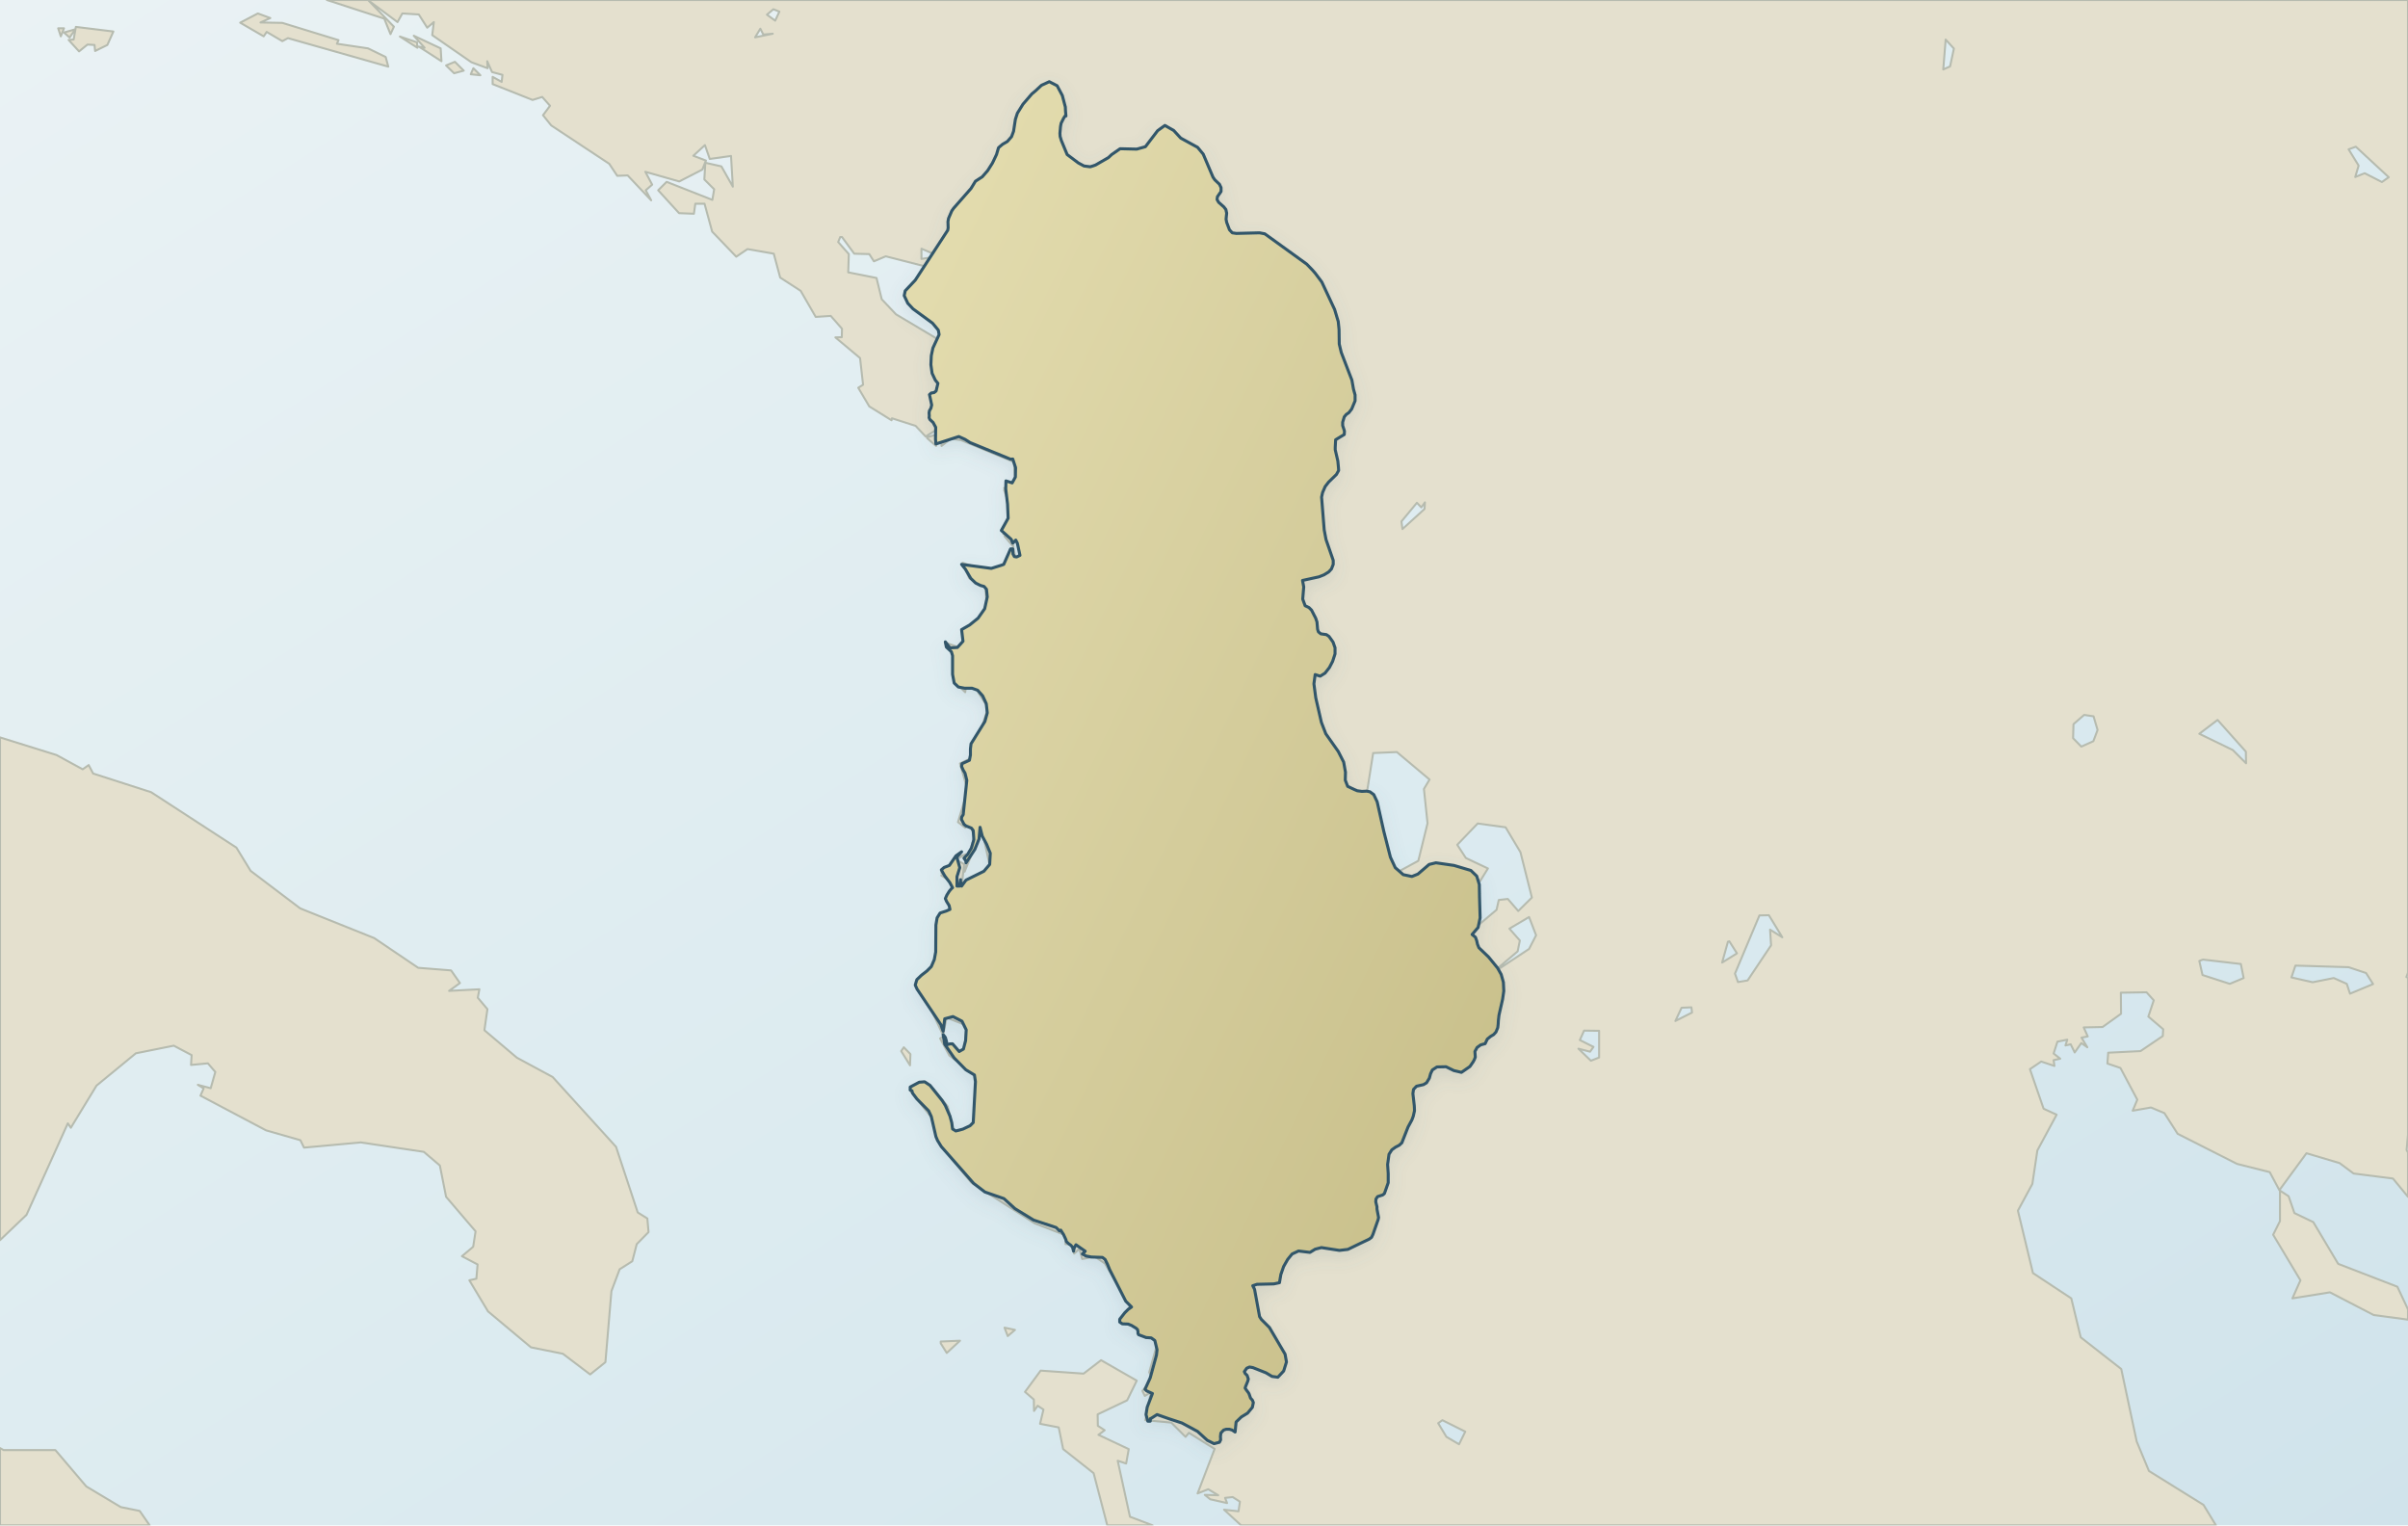
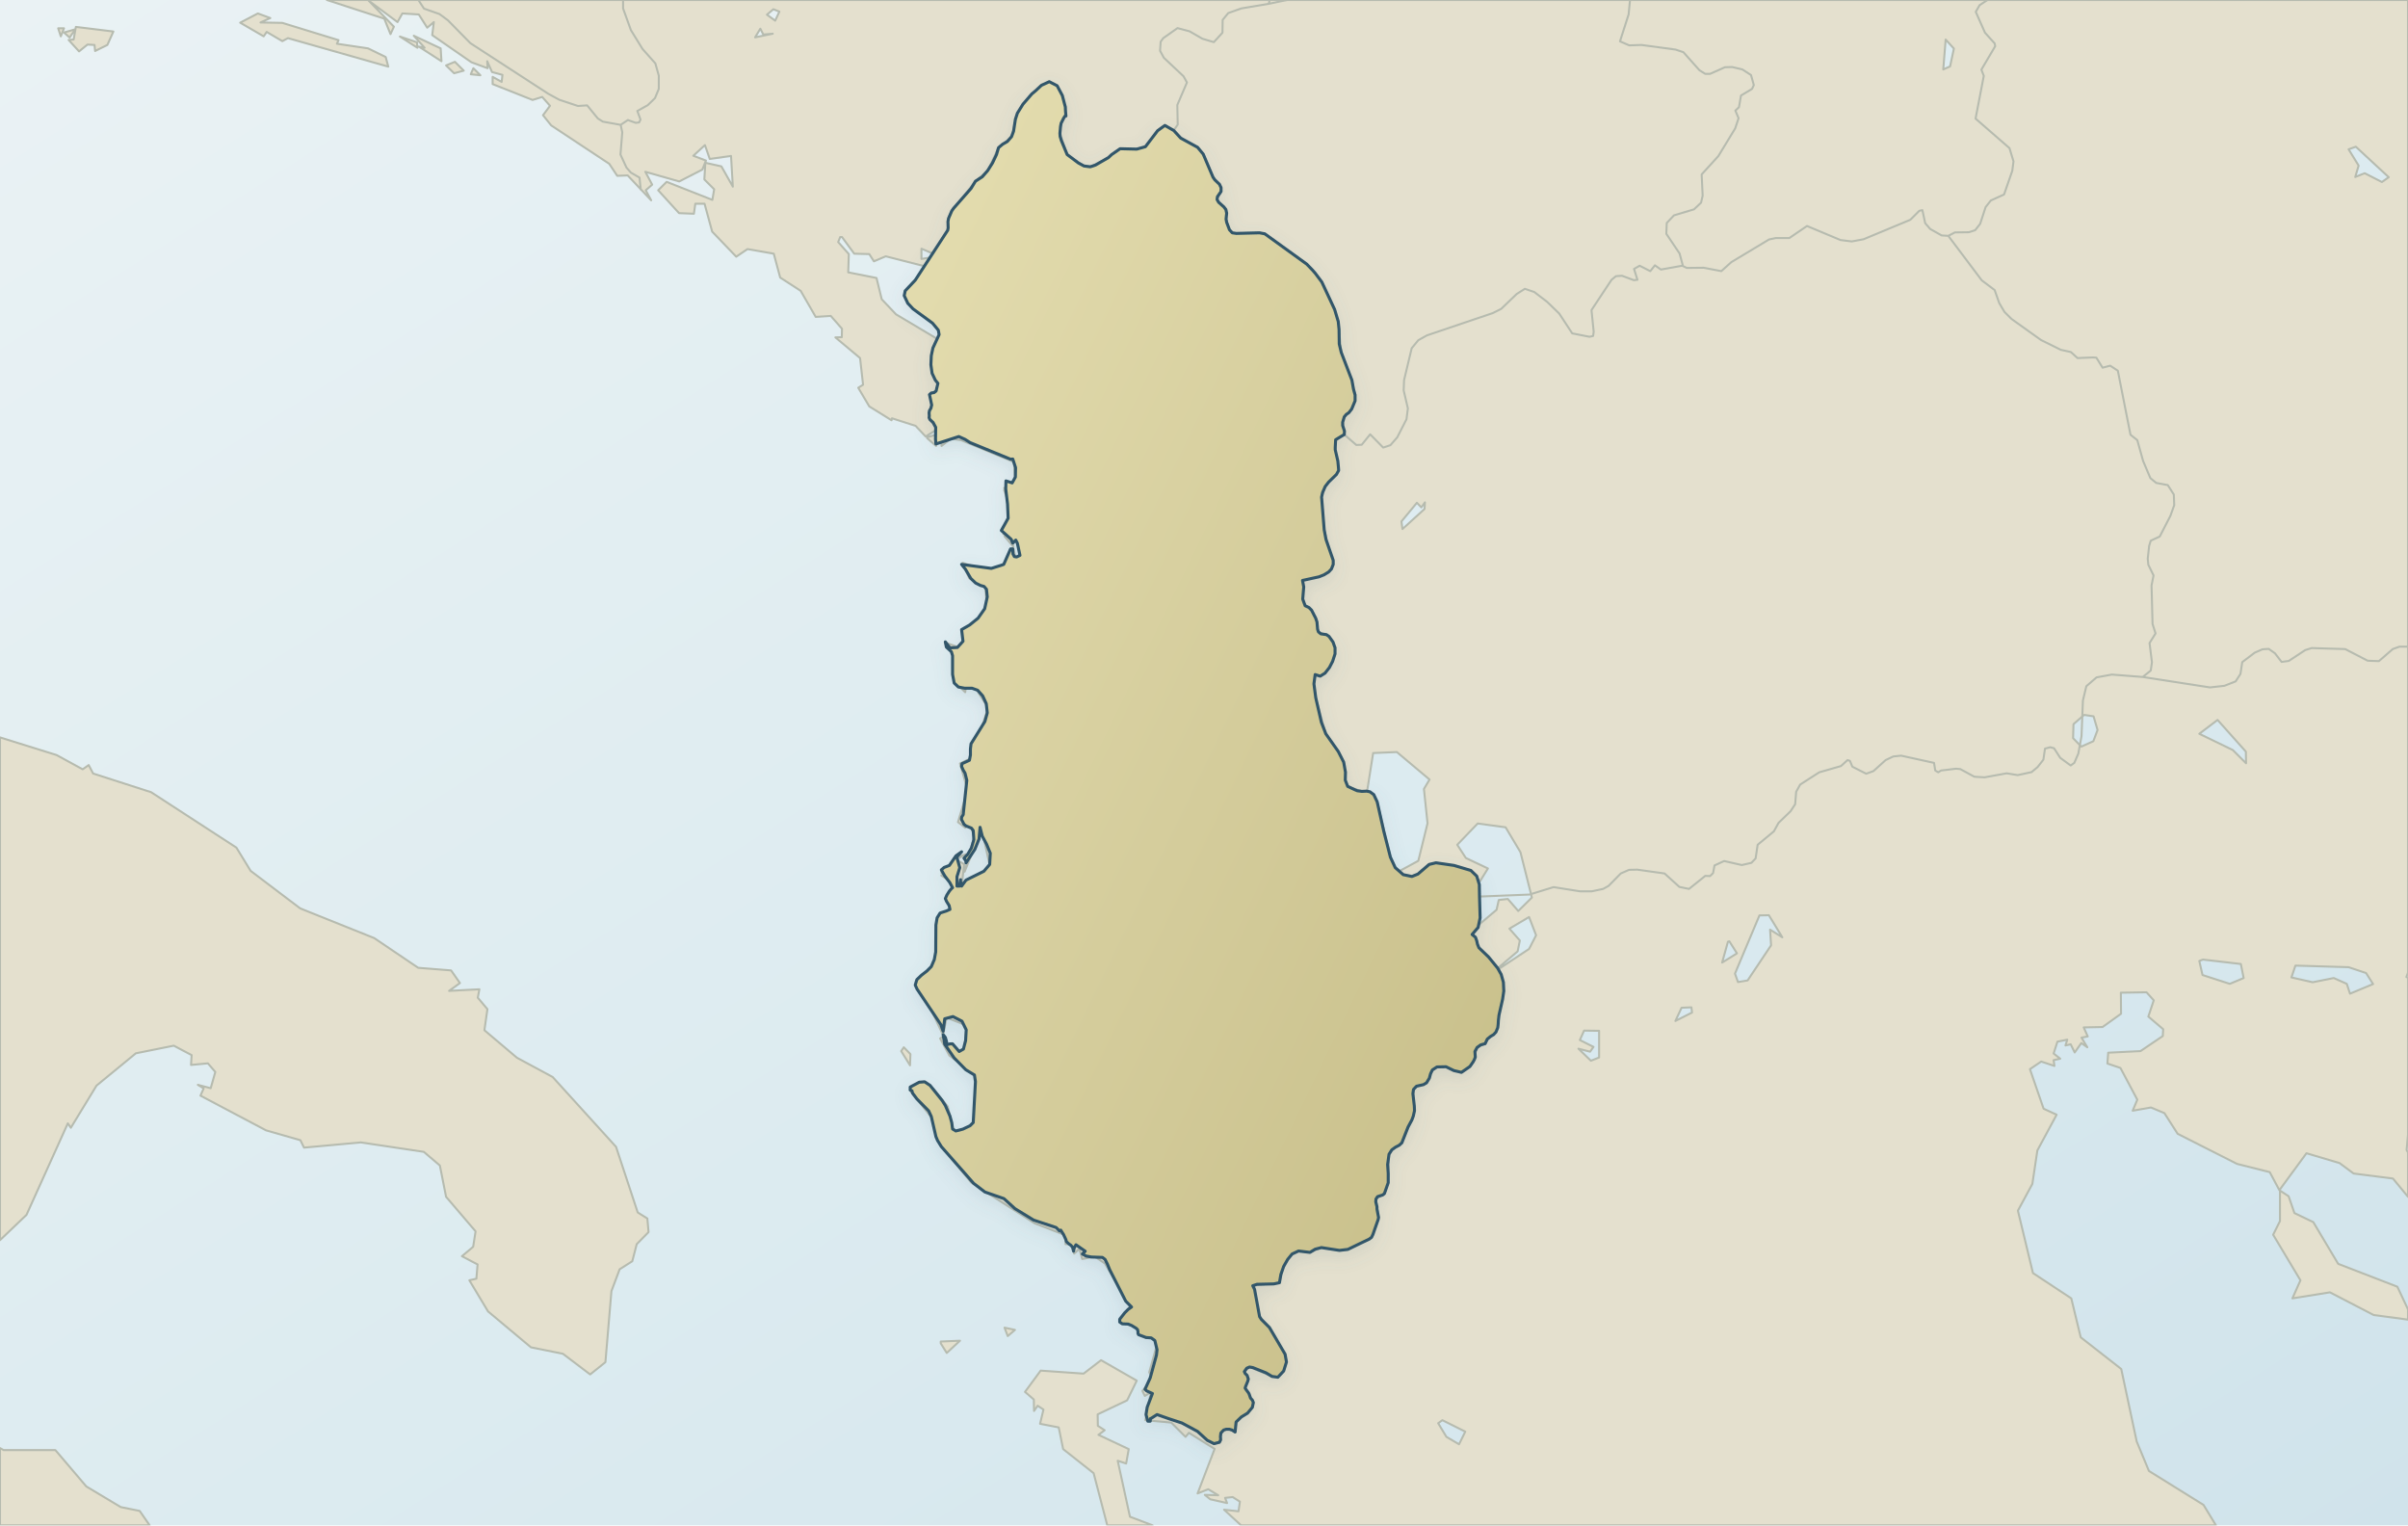
<svg xmlns="http://www.w3.org/2000/svg" viewBox="0 0 1200 760" role="img" aria-label="Map of Albania" data-map-style="journey-atlas-map-v3-clean-background" data-map-projection="local-equirectangular-fit-v1">
  <defs>
    <linearGradient id="sea" x1="0" y1="0" x2="1" y2="1">
      <stop offset="0" stop-color="#eaf2f4" />
      <stop offset=".55" stop-color="#dcebf0" />
      <stop offset="1" stop-color="#d0e3eb" />
    </linearGradient>
    <linearGradient id="land" x1=".12" y1=".08" x2=".88" y2=".92">
      <stop offset="0" stop-color="#e2dbad" />
      <stop offset=".52" stop-color="#d4cc9b" />
      <stop offset="1" stop-color="#c8bf8a" />
    </linearGradient>
    <filter id="shadow" x="-10%" y="-10%" width="120%" height="120%">
      <feGaussianBlur in="SourceAlpha" stdDeviation="4" result="b" />
      <feOffset in="b" dy="3" result="o" />
      <feColorMatrix in="o" type="matrix" values="0 0 0 0 .12 0 0 0 0 .22 0 0 0 0 .28 0 0 0 .14 0" />
      <feBlend in="SourceGraphic" mode="normal" />
    </filter>
    <clipPath id="map-context-target-negative" clipPathUnits="userSpaceOnUse">
      <path d="M 0,0 L 1200,0 L 1200,760 L 0,760 Z M 669.9,216.5 L 665.6,219.1 L 665.4,222.8 L 665.4,224.1 L 666.7,229.7 L 667,232.9 L 667.1,234.4 L 666,236.4 L 662.1,240.2 L 660.4,242.4 L 659.1,245.4 L 658.6,247.7 L 659.9,264 L 660.8,268.8 L 664.4,279.2 L 664.4,280.7 L 664.4,281.2 L 663.5,283.5 L 662.1,285 L 659.8,286.4 L 657.3,287.4 L 649.1,289.2 L 649.7,292.4 L 649.2,298.5 L 650.4,301.8 L 652.3,302.7 L 653.6,304 L 655.4,307.5 L 655.7,308.1 L 656.3,309.9 L 656.6,313.5 L 657,314.8 L 658.2,315.8 L 661,316.2 L 662.3,317.1 L 664.3,319.9 L 665.1,322.2 L 665.3,322.7 L 665.3,325.8 L 664.1,329.5 L 662.5,332.6 L 660.3,335.4 L 657.9,336.9 L 655.4,336.1 L 654.8,340.5 L 654.8,340.9 L 655.7,347.7 L 658.5,359.9 L 660.7,365.6 L 666.9,374.4 L 669.6,379.7 L 670.5,384.7 L 670.4,388.7 L 671.6,391.8 L 675,393.4 L 676.4,394 L 678.7,394.3 L 680.8,394.2 L 681.2,394.2 L 682.7,394.5 L 684.6,395.9 L 686.3,399.5 L 689.6,414.2 L 692.9,427.1 L 695.3,432.3 L 697.6,434.3 L 699.3,435.8 L 703.6,436.7 L 706.6,435.5 L 712.2,430.7 L 715.5,429.9 L 715.7,429.9 L 724.6,431.2 L 733,433.7 L 735.9,436.5 L 737.2,440.7 L 737.3,446.7 L 737.6,457.3 L 736.6,462.1 L 733.6,465.6 L 735.3,467 L 735.9,468.7 L 736.3,470.5 L 737,472.2 L 741.8,476.8 L 746.3,482.3 L 748.1,485.5 L 749.2,489.4 L 749.4,493.8 L 748.8,497.9 L 747,505.8 L 746.7,508.4 L 746.6,510.2 L 746.4,512 L 745.5,514.2 L 744.3,515.5 L 742.8,516.4 L 741.2,517.7 L 740.1,520 L 737.9,520.6 L 736.1,521.9 L 735,523.9 L 735.2,526.7 L 734.7,528 L 734.1,529.1 L 732.5,531.4 L 728.3,534.3 L 724.5,533.4 L 720.6,531.5 L 716.1,531.6 L 713.8,533.1 L 712.9,535 L 712.3,537.2 L 710.9,539.5 L 709.4,540.4 L 705.9,541.2 L 704.4,542.8 L 704.1,544.9 L 704.8,551 L 704.9,553.4 L 704.3,556.1 L 703.6,558 L 701.7,561.5 L 699.1,568.1 L 698.6,569.4 L 697.3,570.6 L 695.4,571.6 L 693.6,572.9 L 692.2,575.1 L 691.5,580.2 L 691.8,584.7 L 691.8,589.3 L 689.9,594.7 L 689,595.4 L 686.5,596.2 L 685.7,597.4 L 685.6,598.8 L 686.2,601.3 L 686.2,602.4 L 687,606.6 L 686.8,607.6 L 684.2,615 L 683.5,616.5 L 682.3,617.4 L 678.1,619.4 L 671.7,622.5 L 667.5,623 L 658.5,621.6 L 655.4,622.4 L 652.8,624 L 647.1,623.3 L 643.9,624.8 L 641.7,627.5 L 639.7,631 L 638.3,635 L 637.6,639.1 L 634.8,639.7 L 626.4,639.9 L 624.3,640.6 L 625.2,642.4 L 627.7,656 L 628.6,657.4 L 632.6,661.4 L 640.4,674.7 L 641.1,678.6 L 639.7,683.1 L 636.8,686.2 L 633.9,685.8 L 630.9,684 L 624.6,681.5 L 624.4,681.4 L 622.7,681.1 L 621.3,681.7 L 620.1,683.4 L 620.5,684.3 L 621.5,685.3 L 622.1,687.1 L 621.8,688.2 L 620.7,690.9 L 620.5,691.6 L 621,692.4 L 622.2,694 L 622.5,694.6 L 623.2,696.6 L 624.1,697.6 L 624.6,698.8 L 624.1,701.2 L 621.7,704.1 L 618.6,706 L 616,708.5 L 615.5,713.5 L 614,712.5 L 612.6,712.1 L 611.1,712.1 L 609.8,712.5 L 608.4,714 L 608.2,715.8 L 608.3,717.4 L 607.7,718.6 L 605,719.3 L 601.6,717.6 L 596.8,713.2 L 589,709 L 582.3,706.8 L 576.6,704.8 L 573.8,706.6 L 573.3,706.8 L 573.2,708.1 L 572,708.1 L 571.1,704.8 L 571.7,701.1 L 574.3,694.3 L 571.4,693 L 570.6,692.2 L 573.2,686.5 L 576.3,675.2 L 576.6,672.5 L 575.5,667.9 L 573.7,666.6 L 571.1,666.4 L 567.4,665 L 567.1,664.4 L 567.1,663.5 L 566.9,662.5 L 566.2,661.8 L 563.9,660.4 L 562.2,659.7 L 559.3,659.6 L 558,658.7 L 558,657.3 L 560.5,654.1 L 562.2,652.4 L 563.9,651.2 L 561,648.3 L 553,632.6 L 551.9,629.9 L 550.7,627.5 L 549.4,626.5 L 543.9,626.3 L 541.2,625.8 L 539.4,624.8 L 540.8,623.4 L 536.2,620.2 L 535.4,621.6 L 535.2,622.3 L 535,623.4 L 534.5,621.4 L 533.6,620.4 L 532.6,619.7 L 531.4,618.6 L 531.2,617.7 L 530,615.1 L 528.6,612.9 L 528,613.3 L 526.3,611.6 L 515.1,607.9 L 505.8,602.2 L 500.3,597.2 L 490.8,593.9 L 485.2,589.6 L 469.1,571.3 L 467.2,568.2 L 466.4,566.3 L 464.1,556.3 L 462.8,553.5 L 456.9,547.5 L 454.8,544.7 L 454.5,543.8 L 454.5,543.5 L 453.6,543.1 L 453.6,541.6 L 458.1,539.2 L 460.8,539 L 463.5,540.8 L 469.5,548.3 L 471.1,550.8 L 473.4,556.1 L 474.3,559.4 L 474.7,562.5 L 476.3,563.5 L 479.8,562.6 L 483.4,560.9 L 485,559.3 L 486.1,538.9 L 485.6,535.6 L 481.3,533 L 475.5,527.1 L 470.8,520.3 L 470,515.5 L 471.1,516.9 L 471.6,518.6 L 472,520.5 L 473.4,520.1 L 474.7,520.1 L 478,523.9 L 480.1,522.7 L 481.2,518.5 L 481.5,513.1 L 479.4,508.8 L 474.9,506.5 L 470.8,507.6 L 470,513.8 L 468.8,510.4 L 457,492.8 L 456.1,490.8 L 456.9,488.1 L 459.2,485.9 L 461.9,483.8 L 464.1,481.6 L 465.6,478.1 L 466.3,474.3 L 466.4,460.9 L 467,457.3 L 468.5,454.9 L 471.6,453.9 L 473.4,453.1 L 473,451.2 L 471.7,449.1 L 471.1,447.7 L 471.9,445.9 L 473.1,444 L 474.2,442.7 L 474.7,442.3 L 473.3,439.7 L 470.8,436.4 L 469.1,433.4 L 470.5,432.2 L 473.1,431.2 L 476.4,426.4 L 479.2,424.4 L 476.8,427 L 478.3,432.3 L 476.9,436.8 L 476.9,441.5 L 478.2,441.5 L 478.7,438.3 L 478.6,439 L 478.9,439.8 L 479.2,441.5 L 481.4,438.5 L 490.3,434.1 L 493.2,430.7 L 493.5,425.1 L 491.7,420.7 L 489.5,416.6 L 488.4,412.2 L 487.9,418 L 485.8,423.2 L 481.4,429.9 L 481.3,428.9 L 480.4,427.6 L 482.2,425.7 L 484.1,422.5 L 485.3,418.4 L 485,413.8 L 484.1,412.6 L 481.4,411.5 L 480.4,410.7 L 479.1,408.2 L 479.3,407 L 480,405.9 L 481.8,388.8 L 480.9,385.2 L 480,383.7 L 479.2,381.9 L 479.4,380.5 L 483.1,378.8 L 483.6,376.2 L 483.6,373.2 L 483.9,370.6 L 490.8,359.5 L 492,355.2 L 491.5,350.6 L 489.7,346.7 L 487.2,343.9 L 484.4,342.9 L 480.7,342.9 L 477.6,342.3 L 475.5,340.3 L 474.7,336 L 474.7,326.7 L 474.1,324.7 L 471.6,322.4 L 471.1,319.8 L 473.4,322.8 L 477.1,322.6 L 479.9,319.5 L 479.2,313.7 L 483.2,311.4 L 487.4,308 L 490.7,303.3 L 492,297.4 L 491.6,293.6 L 490.4,292.2 L 488.6,291.7 L 486.2,290.5 L 483.8,288.2 L 481.1,283.6 L 479.2,281.2 L 494,283.2 L 498.8,281.7 L 500.2,281.2 L 503.6,273.5 L 504.7,273.5 L 504.8,276 L 505.5,277.3 L 506.6,277.5 L 508.3,276.7 L 507,270.7 L 506.2,269.1 L 504.7,270.6 L 503.9,268.7 L 499,264.3 L 502.4,258.2 L 502.1,251.2 L 501.2,243.6 L 501.3,239.6 L 504.4,240.6 L 506,237.7 L 506.1,233 L 504.7,228.7 L 503.6,228.8 L 483.4,220.5 L 480.9,218.9 L 477.8,217.5 L 466.4,221.2 L 466.2,218.8 L 466.3,212.9 L 465,210.5 L 463.4,209 L 463,208.1 L 463.1,207.2 L 463,205.7 L 463.2,204.6 L 463.9,203.4 L 464.3,201.8 L 463.2,196.6 L 464.1,195.8 L 465.5,195.6 L 466.5,194.8 L 467.4,191 L 466.1,189.4 L 466.1,189.4 L 464.5,186 L 463.9,181.7 L 464.1,177.2 L 464.9,173.4 L 468,166.7 L 467.6,164.5 L 467.2,164 L 464.7,161 L 455,153.9 L 452.3,151 L 452.3,150.9 L 450.6,147.3 L 451.1,144.9 L 456.1,139.6 L 472.3,114.7 L 472.5,113.5 L 472.4,110.4 L 472.7,108.8 L 474.3,105.1 L 475.2,103.8 L 483.9,93.9 L 486.1,90.3 L 489.5,88.1 L 492.2,85 L 494.6,81.2 L 496.6,77 L 496.6,77 L 497.6,73.6 L 499.6,71.9 L 502,70.5 L 504.1,68.1 L 505.1,65.4 L 506,59.5 L 507,56.4 L 509.8,51.9 L 514.2,46.8 L 516,45.3 L 519,42.5 L 522.9,40.7 L 526.8,42.7 L 529.4,47.6 L 530.9,53.3 L 531,55.5 L 531.2,57.8 L 530.9,57.6 L 530.1,58.8 L 528.8,61.4 L 528.5,63 L 528.2,66.4 L 528.3,68 L 528.9,70 L 531.8,77 L 537.4,81.2 L 540.2,82.7 L 543.3,83.1 L 544.9,82.6 L 546,82.2 L 552.4,78.5 L 554,77 L 554,77 L 558.2,74.1 L 566.5,74.3 L 570.8,73.1 L 576.9,65.1 L 580.5,62.5 L 584.9,65 L 588.4,68.8 L 596.8,73.4 L 599.7,76.9 L 599.7,76.9 L 599.7,77 L 599.7,77 L 604.5,88.3 L 605.4,89.6 L 607.7,91.8 L 608.5,93.5 L 608.5,95.4 L 606.7,98 L 606.5,99.4 L 607.3,100.8 L 609.9,103.1 L 610.9,104.4 L 611.3,106.2 L 611,109.2 L 611.3,110.8 L 612.7,114.5 L 614.1,116 L 616.1,116.3 L 627.7,116 L 630.3,116.5 L 651.2,131.6 L 654.1,134.6 L 655.4,136.1 L 658.7,140.5 L 665.1,154.2 L 666.9,160.2 L 667.3,164.2 L 667.4,171.4 L 668.4,175.6 L 673.7,189.4 L 674.5,193.9 L 675.3,196.8 L 675.3,199.7 L 673.6,203.8 L 672.2,205.6 L 670.9,206.5 L 669.9,207.7 L 669.1,210.4 L 669.1,212 L 670,214.8 L 669.9,216.5 Z" fill-rule="evenodd" clip-rule="evenodd" />
    </clipPath>
  </defs>
  <rect width="1200" height="760" fill="url(#sea)" />
  <g id="geographic-context" clip-path="url(#map-context-target-negative)">
    <path d="M 74.6,760.0 L 0.0,760.0 L 0.0,721.5 L 1.8,722.5 L 27.6,722.5 L 43.0,740.6 L 60.2,750.9 L 69.6,752.8 L 74.6,760.0 Z M 117.8,422.3 L 124.9,433.9 L 149.6,452.6 L 186.5,467.4 L 208.4,482.2 L 224.8,483.5 L 229.2,489.8 L 223.8,493.7 L 238.9,492.9 L 238.1,497.1 L 242.9,502.8 L 241.4,513.3 L 257.6,527.0 L 275.4,536.6 L 307.0,571.4 L 317.8,604.1 L 322.6,607.1 L 323.2,613.9 L 317.3,619.9 L 315.1,628.4 L 308.8,632.4 L 304.7,643.3 L 301.7,678.7 L 294.1,684.8 L 280.5,674.5 L 264.6,671.3 L 243.2,653.4 L 233.9,637.9 L 237.4,637.1 L 238.0,630.0 L 230.2,625.9 L 235.8,621.2 L 237.0,613.5 L 222.3,596.3 L 219.2,580.7 L 211.2,573.9 L 179.8,569.2 L 151.5,571.8 L 149.7,568.1 L 132.6,563.2 L 99.9,545.9 L 101.5,542.3 L 98.6,540.5 L 105.0,542.2 L 107.3,534.1 L 103.6,529.8 L 95.2,530.6 L 95.5,525.7 L 86.6,521.0 L 67.7,524.8 L 48.1,540.9 L 35.3,561.9 L 33.8,559.7 L 13.2,605.3 L 0.0,617.9 L 0.0,367.4 L 28.2,376.2 L 41.2,383.3 L 44.2,381.2 L 46.4,385.4 L 75.3,394.7 L 117.8,422.3 Z M 235.9,34.0 L 239.4,37.5 L 234.6,37.0 L 235.9,34.0 Z M 222.3,32.6 L 226.7,30.8 L 231.1,35.2 L 226.3,36.5 L 222.3,32.6 Z M 206.2,17.8 L 219.6,24.1 L 220.0,30.5 L 208.7,23.2 L 211.6,23.8 L 206.2,17.8 Z M 207.8,21.1 L 208.0,23.8 L 199.3,18.2 L 207.8,21.1 Z M 168.7,20.0 L 167.9,21.8 L 183.4,24.1 L 192.2,28.4 L 193.5,33.2 L 143.5,19.0 L 140.7,20.5 L 132.9,15.9 L 131.4,18.1 L 119.7,11.3 L 128.5,6.7 L 134.7,9.0 L 129.8,11.2 L 140.7,11.4 L 168.7,20.0 Z M 47.1,22.4 L 43.6,22.2 L 39.4,25.6 L 34.2,19.9 L 36.7,19.7 L 37.8,13.4 L 56.5,15.7 L 53.5,22.4 L 47.4,25.4 L 47.1,22.4 Z M 34.7,18.7 L 31.9,16.2 L 37.5,14.6 L 34.7,18.7 Z M 31.9,14.1 L 30.3,18.1 L 29.0,14.1 L 31.9,14.1 Z M 517.1,700.4 L 515.3,703.0 L 515.2,697.3 L 510.8,693.5 L 518.6,682.9 L 540.0,684.4 L 548.7,677.7 L 566.5,687.9 L 561.7,697.7 L 547.0,704.7 L 547.1,710.4 L 550.5,712.6 L 547.4,714.9 L 562.5,722.0 L 561.2,729.2 L 557.0,727.8 L 563.1,755.7 L 574.4,760.0 L 551.8,760.0 L 545.0,734.0 L 529.8,722.0 L 527.6,711.2 L 518.3,709.4 L 520.0,702.3 L 517.1,700.4 Z M 478.4,668.0 L 471.8,674.1 L 468.8,669.3 L 468.8,668.4 L 478.4,668.0 Z M 502.2,665.7 L 500.6,661.5 L 505.8,662.6 L 502.2,665.7 Z M 1152.8,608.9 L 1165.2,629.7 L 1194.7,641.1 L 1200.0,652.4 L 1200.0,657.5 L 1182.9,655.2 L 1161.1,643.9 L 1142.4,646.9 L 1146.4,637.9 L 1132.8,615.2 L 1136.2,608.4 L 1136.2,593.2 L 1140.5,596.0 L 1143.4,604.4 L 1152.8,608.9 Z M 449.1,523.7 L 450.4,521.8 L 453.7,525.2 L 453.5,530.8 L 449.1,523.7 Z M 474.6,439.8 L 469.1,436.2 L 475.2,437.8 L 478.3,447.0 L 473.0,445.1 L 475.7,443.9 L 474.6,439.8 Z M 469.2,434.0 L 474.4,430.9 L 476.3,434.1 L 475.8,437.8 L 469.2,435.1 L 469.2,434.0 Z M 1192.5,587.2 L 1172.9,584.7 L 1165.9,579.5 L 1149.4,574.6 L 1135.9,593.0 L 1131.1,584.0 L 1114.8,579.9 L 1085.2,564.9 L 1078.6,554.6 L 1071.9,551.8 L 1062.8,553.4 L 1065.1,547.9 L 1056.7,532.1 L 1050.2,529.9 L 1050.6,524.5 L 1066.7,523.7 L 1077.8,516.2 L 1078.0,512.8 L 1070.6,506.5 L 1073.3,498.4 L 1069.7,494.4 L 1056.9,494.6 L 1057.0,505.1 L 1047.8,511.7 L 1038.4,511.9 L 1040.4,516.4 L 1037.3,517.0 L 1040.2,521.8 L 1037.2,519.7 L 1033.9,524.4 L 1031.9,520.3 L 1029.3,520.9 L 1030.2,518.0 L 1025.3,519.0 L 1023.4,524.9 L 1026.7,527.5 L 1023.4,528.2 L 1023.8,531.1 L 1017.2,528.9 L 1011.6,532.7 L 1018.4,552.4 L 1024.9,555.4 L 1015.3,573.2 L 1012.8,589.9 L 1005.6,603.2 L 1013.1,634.3 L 1032.2,646.9 L 1036.9,666.3 L 1057.1,682.1 L 1064.8,718.2 L 1070.9,732.9 L 1098.1,749.8 L 1104.3,760.0 L 618.5,760.0 L 610.0,752.2 L 617.2,753.0 L 617.9,748.2 L 614.3,745.9 L 610.5,746.3 L 611.5,748.9 L 603.1,747.0 L 600.4,744.8 L 607.1,745.0 L 602.1,742.0 L 596.8,744.1 L 605.3,721.9 L 592.5,713.9 L 590.8,715.9 L 583.7,708.8 L 570.8,707.6 L 573.5,693.7 L 570.5,695.5 L 569.3,693.0 L 574.6,686.8 L 572.7,683.8 L 576.7,669.5 L 575.4,666.1 L 571.0,666.6 L 566.0,661.0 L 558.6,659.1 L 563.1,650.6 L 550.6,629.5 L 545.6,626.1 L 539.3,627.3 L 537.9,622.2 L 535.3,624.6 L 533.9,619.8 L 531.0,619.9 L 531.1,615.5 L 515.6,609.5 L 484.0,589.2 L 468.2,570.0 L 465.8,558.8 L 453.4,543.2 L 458.1,539.0 L 465.1,542.4 L 472.3,551.3 L 475.6,565.1 L 486.2,559.5 L 487.7,537.0 L 473.1,525.9 L 468.5,517.4 L 470.7,516.0 L 471.8,522.0 L 474.4,519.7 L 480.0,526.5 L 481.8,511.0 L 471.7,507.0 L 470.0,515.8 L 462.3,499.4 L 463.3,494.5 L 461.8,498.5 L 458.1,492.5 L 461.5,490.2 L 456.8,490.0 L 466.6,478.8 L 468.1,457.0 L 473.5,453.7 L 472.8,449.6 L 478.5,447.5 L 475.3,427.6 L 481.4,425.6 L 476.4,428.2 L 480.5,430.6 L 479.2,441.6 L 493.5,432.5 L 489.3,413.3 L 480.7,434.3 L 485.5,416.8 L 483.3,410.5 L 481.0,412.4 L 477.4,409.6 L 482.2,393.7 L 478.4,380.4 L 484.2,377.6 L 492.4,352.7 L 486.5,343.4 L 481.3,342.5 L 481.0,344.9 L 475.6,339.6 L 475.7,327.4 L 470.8,320.1 L 479.2,323.0 L 481.5,318.9 L 479.4,314.1 L 486.4,310.6 L 491.7,301.3 L 491.0,291.8 L 483.0,288.1 L 479.7,280.4 L 492.7,284.7 L 499.8,282.5 L 504.9,272.8 L 506.0,277.6 L 508.6,276.6 L 506.4,268.6 L 503.7,267.8 L 505.0,272.4 L 500.6,267.2 L 502.6,262.6 L 505.2,263.9 L 502.3,262.4 L 500.0,266.1 L 503.5,253.0 L 500.4,244.2 L 504.9,243.1 L 500.4,243.2 L 505.9,239.3 L 505.3,230.2 L 479.0,219.3 L 473.8,218.6 L 469.2,222.2 L 468.7,212.8 L 461.3,217.5 L 456.3,212.2 L 444.5,208.4 L 444.3,209.4 L 433.2,202.5 L 427.7,193.2 L 430.1,191.7 L 428.6,178.4 L 416.3,168.1 L 419.5,168.0 L 419.6,163.8 L 414.0,157.4 L 406.5,157.9 L 399.0,144.9 L 388.8,138.3 L 385.6,126.4 L 372.5,124.1 L 366.9,127.9 L 354.9,115.4 L 351.1,101.5 L 346.5,101.5 L 345.8,106.5 L 338.4,106.2 L 328.0,94.8 L 332.2,90.6 L 355.0,99.6 L 355.9,94.3 L 351.0,89.4 L 351.5,81.1 L 359.5,82.9 L 365.2,93.0 L 364.3,77.7 L 353.7,79.2 L 351.3,72.3 L 345.5,77.6 L 351.8,80.0 L 350.0,84.5 L 338.5,90.4 L 321.6,85.6 L 325.0,92.0 L 321.8,94.8 L 324.5,99.8 L 312.8,87.4 L 307.6,87.6 L 303.6,81.6 L 274.7,62.5 L 270.6,57.4 L 274.1,52.7 L 270.2,48.3 L 265.4,49.8 L 245.5,41.9 L 245.5,38.3 L 250.0,40.8 L 250.4,37.3 L 245.2,35.9 L 242.8,30.5 L 243.0,34.0 L 234.9,31.0 L 215.4,17.5 L 216.2,11.0 L 212.9,13.8 L 208.7,7.2 L 200.5,6.7 L 198.1,11.0 L 183.7,0.3 L 196.3,13.3 L 194.6,17.0 L 191.5,9.3 L 162.9,0.0 L 1200.0,0.0 L 1200.0,484.6 L 1199.2,486.8 L 1200.0,487.1 L 1200.0,565.4 L 1199.3,573.0 L 1200.0,574.2 L 1200.0,596.3 L 1192.5,587.2 Z M 727.1,719.6 L 730.2,713.3 L 718.8,707.6 L 716.7,709.1 L 720.8,715.9 L 727.1,719.6 Z M 582.5,690.7 L 582.2,682.2 L 577.7,680.3 L 578.1,694.3 L 582.5,690.7 Z M 546.1,444.4 L 551.9,445.5 L 547.3,441.9 L 546.1,444.4 Z M 756.6,453.9 L 763.4,447.2 L 757.7,424.6 L 750.3,412.2 L 736.4,410.3 L 726.2,420.9 L 730.5,427.5 L 741.5,432.7 L 737.6,439.0 L 732.7,435.1 L 730.8,437.4 L 737.4,445.2 L 728.4,459.7 L 730.3,466.4 L 745.8,453.3 L 746.9,448.4 L 751.4,447.9 L 756.6,453.9 Z M 711.4,410.2 L 709.6,393.1 L 712.4,388.4 L 696.1,374.7 L 684.3,375.2 L 681.1,395.4 L 684.8,400.0 L 681.3,409.1 L 684.0,431.5 L 689.5,434.7 L 696.5,434.5 L 706.8,428.9 L 711.4,410.2 Z M 562.2,262.9 L 571.3,263.6 L 561.4,257.2 L 555.1,255.8 L 562.2,262.9 Z M 706.1,250.5 L 698.4,259.8 L 698.9,263.6 L 709.9,253.6 L 710.1,250.3 L 708.3,252.8 L 706.1,250.5 Z M 480.2,214.2 L 476.7,213.9 L 482.7,218.1 L 480.2,214.2 Z M 433.2,126.6 L 425.7,126.4 L 419.6,118.1 L 418.7,118.1 L 417.7,120.6 L 423.0,126.6 L 422.7,135.7 L 436.8,138.5 L 439.4,149.1 L 446.5,156.6 L 470.0,170.6 L 485.5,174.0 L 483.8,155.2 L 466.2,135.4 L 477.7,112.4 L 465.5,126.6 L 459.2,123.9 L 459.2,129.0 L 463.1,128.4 L 461.0,132.7 L 441.4,127.7 L 435.5,130.2 L 433.2,126.6 Z M 380.4,17.2 L 378.9,14.3 L 376.3,18.6 L 385.1,16.8 L 380.4,17.2 Z M 382.2,7.3 L 386.3,10.3 L 388.4,5.8 L 385.4,4.6 L 382.2,7.3 Z M 792.8,528.5 L 796.9,526.9 L 796.9,513.6 L 789.4,513.5 L 787.3,518.2 L 794.1,521.6 L 792.4,524.0 L 786.6,522.5 L 792.8,528.5 Z M 834.9,508.7 L 843.2,504.5 L 842.9,501.9 L 838.0,502.1 L 834.9,508.7 Z M 1179.1,484.8 L 1170.4,481.9 L 1143.9,481.1 L 1141.9,487.0 L 1152.5,489.4 L 1163.0,487.3 L 1169.5,490.2 L 1171.1,495.1 L 1182.6,490.3 L 1179.1,484.8 Z M 1111.2,490.2 L 1118.1,487.3 L 1116.7,480.3 L 1097.8,478.1 L 1096.0,478.8 L 1097.6,485.8 L 1111.2,490.2 Z M 861.1,469.2 L 858.2,479.6 L 865.6,475.0 L 861.8,469.0 L 861.1,469.2 Z M 882.1,463.2 L 888.2,467.0 L 881.5,456.0 L 876.8,456.1 L 864.6,485.1 L 866.1,489.3 L 870.9,488.5 L 882.6,471.0 L 882.1,463.2 Z M 742.5,485.7 L 762.0,472.8 L 765.5,466.0 L 762.0,456.9 L 752.2,462.7 L 757.4,468.6 L 756.3,474.0 L 742.5,485.7 Z M 1119.3,380.3 L 1119.2,374.5 L 1105.1,358.7 L 1096.0,365.6 L 1112.7,373.7 L 1119.3,380.3 Z M 1043.2,369.3 L 1045.3,363.7 L 1043.3,356.9 L 1038.6,356.2 L 1033.3,360.8 L 1033.1,367.8 L 1037.2,372.0 L 1043.2,369.3 Z M 1178.4,86.3 L 1187.0,90.7 L 1190.4,88.3 L 1174.0,73.1 L 1170.4,74.4 L 1175.4,82.5 L 1173.7,88.2 L 1178.4,86.3 Z M 968.4,34.6 L 971.8,33.1 L 973.7,24.2 L 969.6,19.7 L 968.4,34.6 Z M 466.5,222.2 L 462.0,218.3 L 462.0,217.9 L 467.8,216.2 L 466.5,222.2 Z" fill="#e4e0ce" fill-rule="evenodd" stroke="#b6bbaf" stroke-width="1" stroke-linejoin="round" />
  </g>
+   <g id="context-national-borders" fill="none" stroke="#b6bbaf" stroke-width="1" stroke-linejoin="round" stroke-linecap="round" aria-hidden="true">
+     <path d="M657.9,336.9 662.5,332.6 665.3,325.8 665.3,322.7 662.3,317.1 657,314.8 655.4,307.5 653.6,304 650.4,301.8 649.2,298.5 649.1,289.2 659.8,286.4 663.5,283.5 664.4,281.2 659.9,264 658.6,247.7 660.4,242.4 667.1,234.4 665.4,224.1 665.6,219.1 669.9,216.5 M655.4,336.1 657.9,336.9 M678.7,394.3 671.6,391.8 670.4,388.7 669.6,379.7 660.7,365.6 655.7,347.7 654.8,340.9 655.4,336.1 M703.6,436.7 699.3,435.8 695.3,432.3 692.9,427.1 686.3,399.5 684.6,395.9 680.8,394.2 M680.8,394.2 678.7,394.3 M737.3,446.7 737.2,440.7 735.9,436.5 733,433.7 724.6,431.2 715.7,429.9 M715.7,429.9 712.2,430.7 706.6,435.5 703.6,436.7 M599.7,76.9 596.8,73.4 588.4,68.8 584.9,65 M616.1,116.3 614.1,116 612.7,114.5 611,109.2 610.9,104.4 606.5,99.4 608.5,95.4 608.5,93.5 604.5,88.3 599.7,76.9 M599.7,76.9 599.7,76.9 M669.9,216.5 669.1,210.4 669.9,207.7 673.6,203.8 675.3,199.7 675.3,196.8 673.7,189.4 668.4,175.6 666.9,160.2 665.1,154.2 658.7,140.5 651.2,131.6 630.3,116.5 627.7,116 M627.7,116 616.1,116.3 M728.3,534.3 732.5,531.4 734.1,529.1 736.1,521.9 740.1,520 741.2,517.7 745.5,514.2 749.4,493.8 748.1,485.5 741.8,476.8 737,472.2 735.3,467 733.6,465.6 736.6,462.1 737.6,457.3 737.3,446.7 M720.6,531.5 728.3,534.3 M667.5,623 671.7,622.5 683.5,616.5 687,606.6 685.7,597.4 689.9,594.7 691.8,589.3 692.2,575.1 693.6,572.9 698.6,569.4 704.3,556.1 704.4,542.8 705.9,541.2 710.9,539.5 713.8,533.1 716.1,531.6 720.6,531.5 M658.5,621.6 667.5,623 M652.8,624 658.5,621.6 M647.1,623.3 652.8,624 M636.8,686.2 639.7,683.1 641.1,678.6 640.4,674.7 632.6,661.4 627.7,656 624.3,640.6 637.6,639.1 639.7,631 641.7,627.5 643.9,624.8 647.1,623.3 M622.7,681.1 633.9,685.8 636.8,686.2 M615.5,713.5 616,708.5 624.1,701.2 624.6,698.8 620.5,691.6 622.1,687.1 620.1,683.4 622.7,681.1 M576.6,704.8 589,709 596.8,713.2 601.6,717.6 605,719.3 M573.8,706.6 576.6,704.8 M612.6,712.1 615.5,713.5 M605,719.3 607.7,718.6 608.4,714 609.8,712.5 612.6,712.1 M1052.4,336.1 1067.8,337.3 M1031.9,381.4 1033.7,380.1 1035.7,375.5 1037.3,366.8 1038,349 1039.7,341.9 1044.8,337.5 1052.4,336.1 M1021.7,372.3 1023.6,372.8 1026.7,377.6 1031.9,381.4 M1005.5,386.2 1012.4,384.7 1015.4,382.2 1018.3,378.5 1019.1,373 1021.7,372.3 M947.4,376.5 963.8,380.1 964.4,383.9 965.9,384.8 M930,385.5 933.6,384.2 939.7,378.7 943.5,376.9 947.4,376.5 M920.7,378.7 921.9,379.1 923.1,382 930,385.5 M868,431 872.8,429.9 874.9,427.7 875.9,420.9 884,414.2 886.3,410 892.3,404.2 894.6,400.7 895.1,394.5 897.1,390.9 906.6,384.8 917.4,381.7 920.7,378.7 M974.8,383 976.9,383.2 983.9,387 989,387.3 M965.9,384.8 967.3,383.9 974.8,383 M1000,385.3 1005.5,386.2 M989,387.3 1000,385.3 M859.2,429 868,431 M852.2,436.5 853.7,435 854.4,431.2 859.2,429 M815.9,433.3 829.5,435.2 836.9,441.9 841.7,442.9 M787.4,444.1 793.2,444.1 798.9,442.9 801.6,441.4 807.7,435.2 811.8,433.4 815.9,433.3 M849.8,436.4 852.2,436.5 M841.7,442.9 849.8,436.4 M774.2,442 787.4,444.1 M737.3,446.7 762.2,445.7 774.2,442 M827.7,134.3 824.7,132.2 M824.7,132.2 822.4,135.1 M838.3,132.4 827.7,134.3 M822.4,135.1 817.1,132.4 M817.1,132.4 814.3,134 816,139.4 814.2,139.6 M814.2,139.6 808.3,137.4 M808.3,137.4 805.3,137.6 803.1,139.4 793.1,154.5 794.2,165.3 793.9,167.4 792.1,167.8 M792.1,167.8 783.5,166.1 777,156.2 771,150.4 764.6,145.5 759.9,143.9 M759.9,143.9 755.8,146.5 748.1,153.9 743.9,156 711.1,167.1 706.8,169.5 703.5,173.5 699.7,189.4 699.5,194.5 701.6,203.5 700.9,208.9 696.3,217.9 692.9,221.8 689.3,223 M689.3,223 682.8,216.4 M682.8,216.4 678.6,221.6 675.9,221.7 M675.9,221.7 669.9,216.5 M838.7,132.6 838.3,132.4 M970.9,117.5 967.6,117.3 961.9,114.1 959.4,111.2 958,104.7 M958,104.7 956.5,105 952,109.5 928.7,119.2 922.8,120.3 M922.8,120.3 917.2,119.6 900.5,112.6 M900.5,112.6 891.7,118.6 M891.7,118.6 885,118.6 M885,118.6 881.6,119.3 862.8,130.6 857.8,135.1 M840.6,133.5 838.7,132.6 M857.8,135.1 849,133.4 M849,133.4 840.6,133.5 M970.9,117.5 974.2,115.8 981.2,115.7 984.3,114.7 986.8,111.5 989.5,103.2 992.1,99.9 998.7,96.9 1002.8,85.1 1003.4,80.4 1001.4,73.8 984.5,59.1 988.6,37.8 987.4,34.7 994.3,23 994,21.6 989.2,16.3 984.6,5.9 986.5,2.6 990.4,0 M1035.3,178.4 1032,175.4 1027,174.3 1017.1,169.4 1002.4,158.9 998.9,155.4 996.3,151 994,144.5 987.6,139.7 970.9,117.5 M1047.8,183.2 1044.7,178.2 1043,178.1 M1043,178.1 1035.3,178.4 M1067.8,337.3 1071.8,334.1 1072.4,330 1071.2,320.4 1074.2,315.6 1072.7,310.9 1072.2,291.7 1073.2,286.7 1070.6,281.4 1070.3,278.4 1071,272 1071.8,269.4 1076.3,267.3 1081.6,257 1083.5,251.7 1083.3,246.4 1080.3,241.7 1074.5,240.6 1071.6,238.2 1068,229.7 1065.1,219.3 1061.7,216.6 1055.4,184.7 1051.6,182.2 M1051.6,182.2 1047.8,183.2 M309.3,62.2 310.1,65.9 309.2,77 312.2,83.5 314.4,86 318.7,88.5 319.3,94.3 M288,52.8 278.7,49.7 273.2,46.7 234.4,21.5 223.2,10.1 219,7 211.3,4.3 208.5,0 M309.3,62.2 300.4,60.6 297.9,59 292.6,52.5 M292.6,52.5 288,52.8 M632.3,1.9 641.3,0 M812.3,0 811.6,7.2 807.3,20.6 811.9,22.6 M818,22.4 835,24.7 838.9,26 846.9,35 849.8,36.8 M811.9,22.6 818,22.4 M863.2,33.4 868.3,34.6 872.6,37.4 874,42.4 873.1,44.3 867.6,47.6 866.6,53.4 864.8,55.1 866.4,58.9 864.7,64 856.3,77.8 848,86.9 848.5,97.5 847.7,101 844.2,104.3 834.2,107.3 830.6,111.1 830.4,116.5 837,126.3 838.7,132.6 M849.8,36.8 852.2,36.8 859.6,33.5 863.2,33.4 M632.3,1.9 618.6,4.2 612.1,6.5 609.3,9.9 609.2,16.3 604.9,21 M604.9,21 599.2,19.3 592.8,15.6 586.8,14 M586.8,14 579.7,19 578.4,20.8 578.1,25.3 580,28.8 589.8,38 591.5,41.1 586.7,52.3 586.9,62.1 584.9,65 M632.7,0 632.3,1.9 M316.8,61.2 318.5,61 319.2,59.6 317.6,55.3 322.8,52.4 326.4,48.9 328.3,44.3 328.3,37.7 326.6,31.6 320.2,24.4 314.4,15 310.5,4.2 310.5,0 M312.9,59.8 316.8,61.2 M309.3,62.2 312.9,59.8 M1185.5,329.4 1192.4,323.4 1195.7,322.2 1200,322.2 M1152,322.9 1168.7,323.4 1179.9,329.2 1185.5,329.4 M1137,329.8 1140.6,329.3 1148.8,323.9 1152,322.9 M1130.6,323.3 1133.7,325.5 1137,329.8 M1101.3,342.5 1108.5,341.7 1114.1,339.5 1116.5,335.8 1117.4,329.9 1123.6,325.2 1127.5,323.5 1130.6,323.3 M1067.8,337.3 1101.3,342.5 M531.2,57.8 529.4,47.6 526.8,42.7 522.9,40.7 M522.9,40.7 519,42.5 509.8,51.9 507,56.4 504.1,68.1 497.6,73.6 492.2,85 486.1,90.3 474.3,105.1 472.7,108.8 472.3,114.7 456.1,139.6 451.1,144.9 450.6,147.3 452.3,151 464.7,161 467.6,164.5 468,166.7 464.9,173.4 463.9,181.7 464.5,186 467.4,191 466.5,194.8 463.2,196.6 464.3,201.8 463,205.7 463.4,209 466.3,212.9 466.4,221.1 M530.9,57.6 531.2,57.8 M543.3,83.1 540.2,82.7 531.8,77 528.2,66.4 528.8,61.4 530.9,57.6 M584.9,65 580.5,62.5 M580.5,62.5 576.9,65.1 570.8,73.1 566.5,74.3 M566.5,74.3 558.2,74.1 M558.2,74.1 552.4,78.5 543.3,83.1" />
+   </g>
  <path d="M 669.9,216.5 L 665.6,219.1 L 665.4,222.8 L 665.4,224.1 L 666.7,229.7 L 667.0,232.9 L 667.1,234.4 L 666.0,236.4 L 662.1,240.2 L 660.4,242.4 L 659.1,245.4 L 658.6,247.7 L 659.9,264.0 L 660.8,268.8 L 664.4,279.2 L 664.4,280.7 L 664.4,281.2 L 663.5,283.5 L 662.1,285.0 L 659.8,286.4 L 657.3,287.4 L 649.1,289.2 L 649.7,292.4 L 649.2,298.5 L 650.4,301.8 L 652.3,302.7 L 653.6,304.0 L 655.4,307.5 L 655.7,308.1 L 656.3,309.9 L 656.6,313.5 L 657.0,314.8 L 658.2,315.8 L 661.0,316.2 L 662.3,317.1 L 664.3,319.9 L 665.1,322.2 L 665.3,322.7 L 665.3,325.8 L 664.1,329.5 L 662.5,332.6 L 660.3,335.4 L 657.9,336.9 L 655.4,336.1 L 654.8,340.5 L 654.8,340.9 L 655.7,347.7 L 658.5,359.9 L 660.7,365.6 L 666.9,374.4 L 669.6,379.7 L 670.5,384.7 L 670.4,388.7 L 671.6,391.8 L 675.0,393.4 L 676.4,394.0 L 678.7,394.3 L 680.8,394.2 L 681.2,394.2 L 682.7,394.5 L 684.6,395.9 L 686.3,399.5 L 689.6,414.2 L 692.9,427.1 L 695.3,432.3 L 697.6,434.3 L 699.3,435.8 L 703.6,436.7 L 706.6,435.5 L 712.2,430.7 L 715.5,429.9 L 715.7,429.9 L 724.6,431.2 L 733.0,433.7 L 735.9,436.5 L 737.2,440.7 L 737.3,446.7 L 737.6,457.3 L 736.6,462.1 L 733.6,465.6 L 735.3,467.0 L 735.9,468.7 L 736.3,470.5 L 737.0,472.2 L 741.8,476.8 L 746.3,482.3 L 748.1,485.5 L 749.2,489.4 L 749.4,493.8 L 748.8,497.9 L 747.0,505.8 L 746.7,508.4 L 746.6,510.2 L 746.4,512.0 L 745.5,514.2 L 744.3,515.5 L 742.8,516.4 L 741.2,517.7 L 740.1,520.0 L 737.9,520.6 L 736.1,521.9 L 735.0,523.9 L 735.2,526.7 L 734.7,528.0 L 734.1,529.1 L 732.5,531.4 L 728.3,534.3 L 724.5,533.4 L 720.6,531.5 L 716.1,531.6 L 713.8,533.1 L 712.9,535.0 L 712.3,537.2 L 710.9,539.5 L 709.4,540.4 L 705.9,541.2 L 704.4,542.8 L 704.1,544.9 L 704.8,551.0 L 704.9,553.4 L 704.3,556.1 L 703.6,558.0 L 701.7,561.5 L 699.1,568.1 L 698.6,569.4 L 697.3,570.6 L 695.4,571.6 L 693.6,572.9 L 692.2,575.1 L 691.5,580.2 L 691.8,584.7 L 691.8,589.3 L 689.9,594.7 L 689.0,595.4 L 686.5,596.2 L 685.7,597.4 L 685.6,598.8 L 686.2,601.3 L 686.2,602.4 L 687.0,606.6 L 686.8,607.6 L 684.2,615.0 L 683.5,616.5 L 682.3,617.4 L 678.1,619.4 L 671.7,622.5 L 667.5,623.0 L 658.5,621.6 L 655.4,622.4 L 652.8,624.0 L 647.1,623.3 L 643.9,624.8 L 641.7,627.5 L 639.7,631.0 L 638.3,635.0 L 637.6,639.1 L 634.8,639.7 L 626.4,639.9 L 624.3,640.6 L 625.2,642.4 L 627.7,656.0 L 628.6,657.4 L 632.6,661.4 L 640.4,674.7 L 641.1,678.6 L 639.7,683.1 L 636.8,686.2 L 633.9,685.8 L 630.9,684.0 L 624.6,681.5 L 624.4,681.4 L 622.7,681.1 L 621.3,681.7 L 620.1,683.4 L 620.5,684.3 L 621.5,685.3 L 622.1,687.1 L 621.8,688.2 L 620.7,690.9 L 620.5,691.6 L 621.0,692.4 L 622.2,694.0 L 622.5,694.6 L 623.2,696.6 L 624.1,697.6 L 624.6,698.8 L 624.1,701.2 L 621.7,704.1 L 618.6,706.0 L 616.0,708.5 L 615.5,713.5 L 614.0,712.5 L 612.6,712.1 L 611.1,712.1 L 609.8,712.5 L 608.4,714.0 L 608.2,715.8 L 608.3,717.4 L 607.7,718.6 L 605.0,719.3 L 601.6,717.6 L 596.8,713.2 L 589.0,709.0 L 582.3,706.8 L 576.6,704.8 L 573.8,706.6 L 573.3,706.8 L 573.2,708.1 L 572.0,708.1 L 571.1,704.8 L 571.7,701.1 L 574.3,694.3 L 571.4,693.0 L 570.6,692.2 L 573.2,686.5 L 576.3,675.2 L 576.6,672.5 L 575.5,667.9 L 573.7,666.6 L 571.1,666.4 L 567.4,665.0 L 567.1,664.4 L 567.1,663.5 L 566.9,662.5 L 566.2,661.8 L 563.9,660.4 L 562.2,659.7 L 559.3,659.6 L 558.0,658.7 L 558.0,657.3 L 560.5,654.1 L 562.2,652.4 L 563.9,651.2 L 561.0,648.3 L 553.0,632.6 L 551.9,629.9 L 550.7,627.5 L 549.4,626.5 L 543.9,626.3 L 541.2,625.8 L 539.4,624.8 L 540.8,623.4 L 536.2,620.2 L 535.4,621.6 L 535.2,622.3 L 535.0,623.4 L 534.5,621.4 L 533.6,620.4 L 532.6,619.7 L 531.4,618.6 L 531.2,617.7 L 530.0,615.1 L 528.6,612.9 L 528.0,613.3 L 526.3,611.6 L 515.1,607.9 L 505.8,602.2 L 500.3,597.2 L 490.8,593.9 L 485.2,589.6 L 469.1,571.3 L 467.2,568.2 L 466.4,566.3 L 464.1,556.3 L 462.8,553.5 L 456.9,547.5 L 454.8,544.7 L 454.5,543.8 L 454.5,543.5 L 453.6,543.1 L 453.6,541.6 L 458.1,539.2 L 460.8,539.0 L 463.5,540.8 L 469.5,548.3 L 471.1,550.8 L 473.4,556.1 L 474.3,559.4 L 474.7,562.5 L 476.3,563.5 L 479.8,562.6 L 483.4,560.9 L 485.0,559.3 L 486.1,538.9 L 485.6,535.6 L 481.3,533.0 L 475.5,527.1 L 470.8,520.3 L 470.0,515.5 L 471.1,516.9 L 471.6,518.6 L 472.0,520.5 L 473.4,520.1 L 474.7,520.1 L 478.0,523.9 L 480.1,522.7 L 481.2,518.5 L 481.5,513.1 L 479.4,508.8 L 474.9,506.5 L 470.8,507.6 L 470.0,513.8 L 468.8,510.4 L 457.0,492.8 L 456.1,490.8 L 456.9,488.1 L 459.2,485.9 L 461.9,483.8 L 464.1,481.6 L 465.6,478.1 L 466.3,474.3 L 466.4,460.9 L 467.0,457.3 L 468.5,454.9 L 471.6,453.9 L 473.4,453.1 L 473.0,451.2 L 471.7,449.1 L 471.1,447.7 L 471.9,445.9 L 473.1,444.0 L 474.2,442.7 L 474.7,442.3 L 473.3,439.7 L 470.8,436.4 L 469.1,433.4 L 470.5,432.2 L 473.1,431.2 L 476.4,426.4 L 479.2,424.4 L 476.8,427.0 L 478.3,432.3 L 476.9,436.8 L 476.9,441.5 L 478.2,441.5 L 478.7,438.3 L 478.6,439.0 L 478.9,439.8 L 479.2,441.5 L 481.4,438.5 L 490.3,434.1 L 493.2,430.7 L 493.5,425.1 L 491.7,420.7 L 489.5,416.6 L 488.4,412.2 L 487.9,418.0 L 485.8,423.2 L 481.4,429.9 L 481.3,428.9 L 480.4,427.6 L 482.2,425.7 L 484.1,422.5 L 485.3,418.4 L 485.0,413.8 L 484.1,412.6 L 481.4,411.5 L 480.4,410.7 L 479.1,408.2 L 479.3,407.0 L 480.0,405.9 L 481.8,388.8 L 480.9,385.2 L 480.0,383.7 L 479.2,381.9 L 479.4,380.5 L 483.1,378.8 L 483.6,376.2 L 483.6,373.2 L 483.9,370.6 L 490.8,359.5 L 492.0,355.2 L 491.5,350.6 L 489.7,346.7 L 487.2,343.9 L 484.4,342.9 L 480.7,342.9 L 477.6,342.3 L 475.5,340.3 L 474.7,336.0 L 474.7,326.7 L 474.1,324.7 L 471.6,322.4 L 471.1,319.8 L 473.4,322.8 L 477.1,322.6 L 479.9,319.5 L 479.2,313.7 L 483.2,311.4 L 487.4,308.0 L 490.7,303.3 L 492.0,297.4 L 491.6,293.6 L 490.4,292.2 L 488.6,291.7 L 486.2,290.5 L 483.8,288.2 L 481.1,283.6 L 479.2,281.2 L 494.0,283.2 L 498.8,281.7 L 500.2,281.2 L 503.6,273.5 L 504.7,273.5 L 504.8,276.0 L 505.5,277.3 L 506.6,277.5 L 508.3,276.7 L 507.0,270.7 L 506.2,269.1 L 504.7,270.6 L 503.9,268.7 L 499.0,264.3 L 502.4,258.2 L 502.1,251.2 L 501.2,243.6 L 501.3,239.6 L 504.4,240.6 L 506.0,237.7 L 506.1,233.0 L 504.7,228.7 L 503.6,228.8 L 483.4,220.5 L 480.9,218.9 L 477.8,217.5 L 466.4,221.2 L 466.2,218.8 L 466.3,212.9 L 465.0,210.5 L 463.4,209.0 L 463.0,208.1 L 463.1,207.2 L 463.0,205.7 L 463.2,204.6 L 463.9,203.4 L 464.3,201.8 L 463.2,196.6 L 464.1,195.8 L 465.5,195.6 L 466.5,194.8 L 467.4,191.0 L 466.1,189.4 L 466.1,189.4 L 464.5,186.0 L 463.9,181.7 L 464.1,177.2 L 464.9,173.4 L 468.0,166.7 L 467.6,164.5 L 467.2,164.0 L 464.7,161.0 L 455.0,153.9 L 452.3,151.0 L 452.3,150.9 L 450.6,147.3 L 451.1,144.9 L 456.1,139.6 L 472.3,114.7 L 472.5,113.5 L 472.4,110.4 L 472.7,108.8 L 474.3,105.1 L 475.2,103.8 L 483.9,93.9 L 486.1,90.3 L 489.5,88.1 L 492.2,85.0 L 494.6,81.2 L 496.6,77.0 L 496.6,77.0 L 497.6,73.6 L 499.6,71.9 L 502.0,70.5 L 504.1,68.1 L 505.1,65.4 L 506.0,59.5 L 507.0,56.4 L 509.8,51.9 L 514.2,46.8 L 516.0,45.3 L 519.0,42.5 L 522.9,40.7 L 526.8,42.7 L 529.4,47.6 L 530.9,53.3 L 531.0,55.5 L 531.2,57.8 L 530.9,57.6 L 530.1,58.8 L 528.8,61.4 L 528.5,63.0 L 528.2,66.4 L 528.3,68.0 L 528.9,70.0 L 531.8,77.0 L 537.4,81.2 L 540.2,82.7 L 543.3,83.1 L 544.9,82.6 L 546.0,82.2 L 552.4,78.5 L 554.0,77.0 L 554.0,77.0 L 558.2,74.1 L 566.5,74.3 L 570.8,73.1 L 576.9,65.1 L 580.5,62.5 L 584.9,65.0 L 588.4,68.8 L 596.8,73.4 L 599.7,76.9 L 599.7,76.9 L 599.7,77.0 L 599.7,77.0 L 604.5,88.3 L 605.4,89.6 L 607.7,91.8 L 608.5,93.5 L 608.5,95.4 L 606.7,98.0 L 606.5,99.4 L 607.3,100.8 L 609.9,103.1 L 610.9,104.4 L 611.3,106.2 L 611.0,109.2 L 611.3,110.8 L 612.7,114.5 L 614.1,116.0 L 616.1,116.3 L 627.7,116.0 L 630.3,116.5 L 651.2,131.6 L 654.1,134.6 L 655.4,136.1 L 658.7,140.5 L 665.1,154.2 L 666.9,160.2 L 667.3,164.2 L 667.4,171.4 L 668.4,175.6 L 673.7,189.4 L 674.5,193.9 L 675.3,196.8 L 675.3,199.7 L 673.6,203.8 L 672.2,205.6 L 670.9,206.5 L 669.9,207.7 L 669.1,210.4 L 669.1,212.0 L 670.0,214.8 L 669.9,216.5 Z" fill="url(#land)" fill-rule="evenodd" stroke="#31576a" stroke-width="1.5" stroke-linejoin="round" stroke-linecap="round" filter="url(#shadow)" />
</svg>
